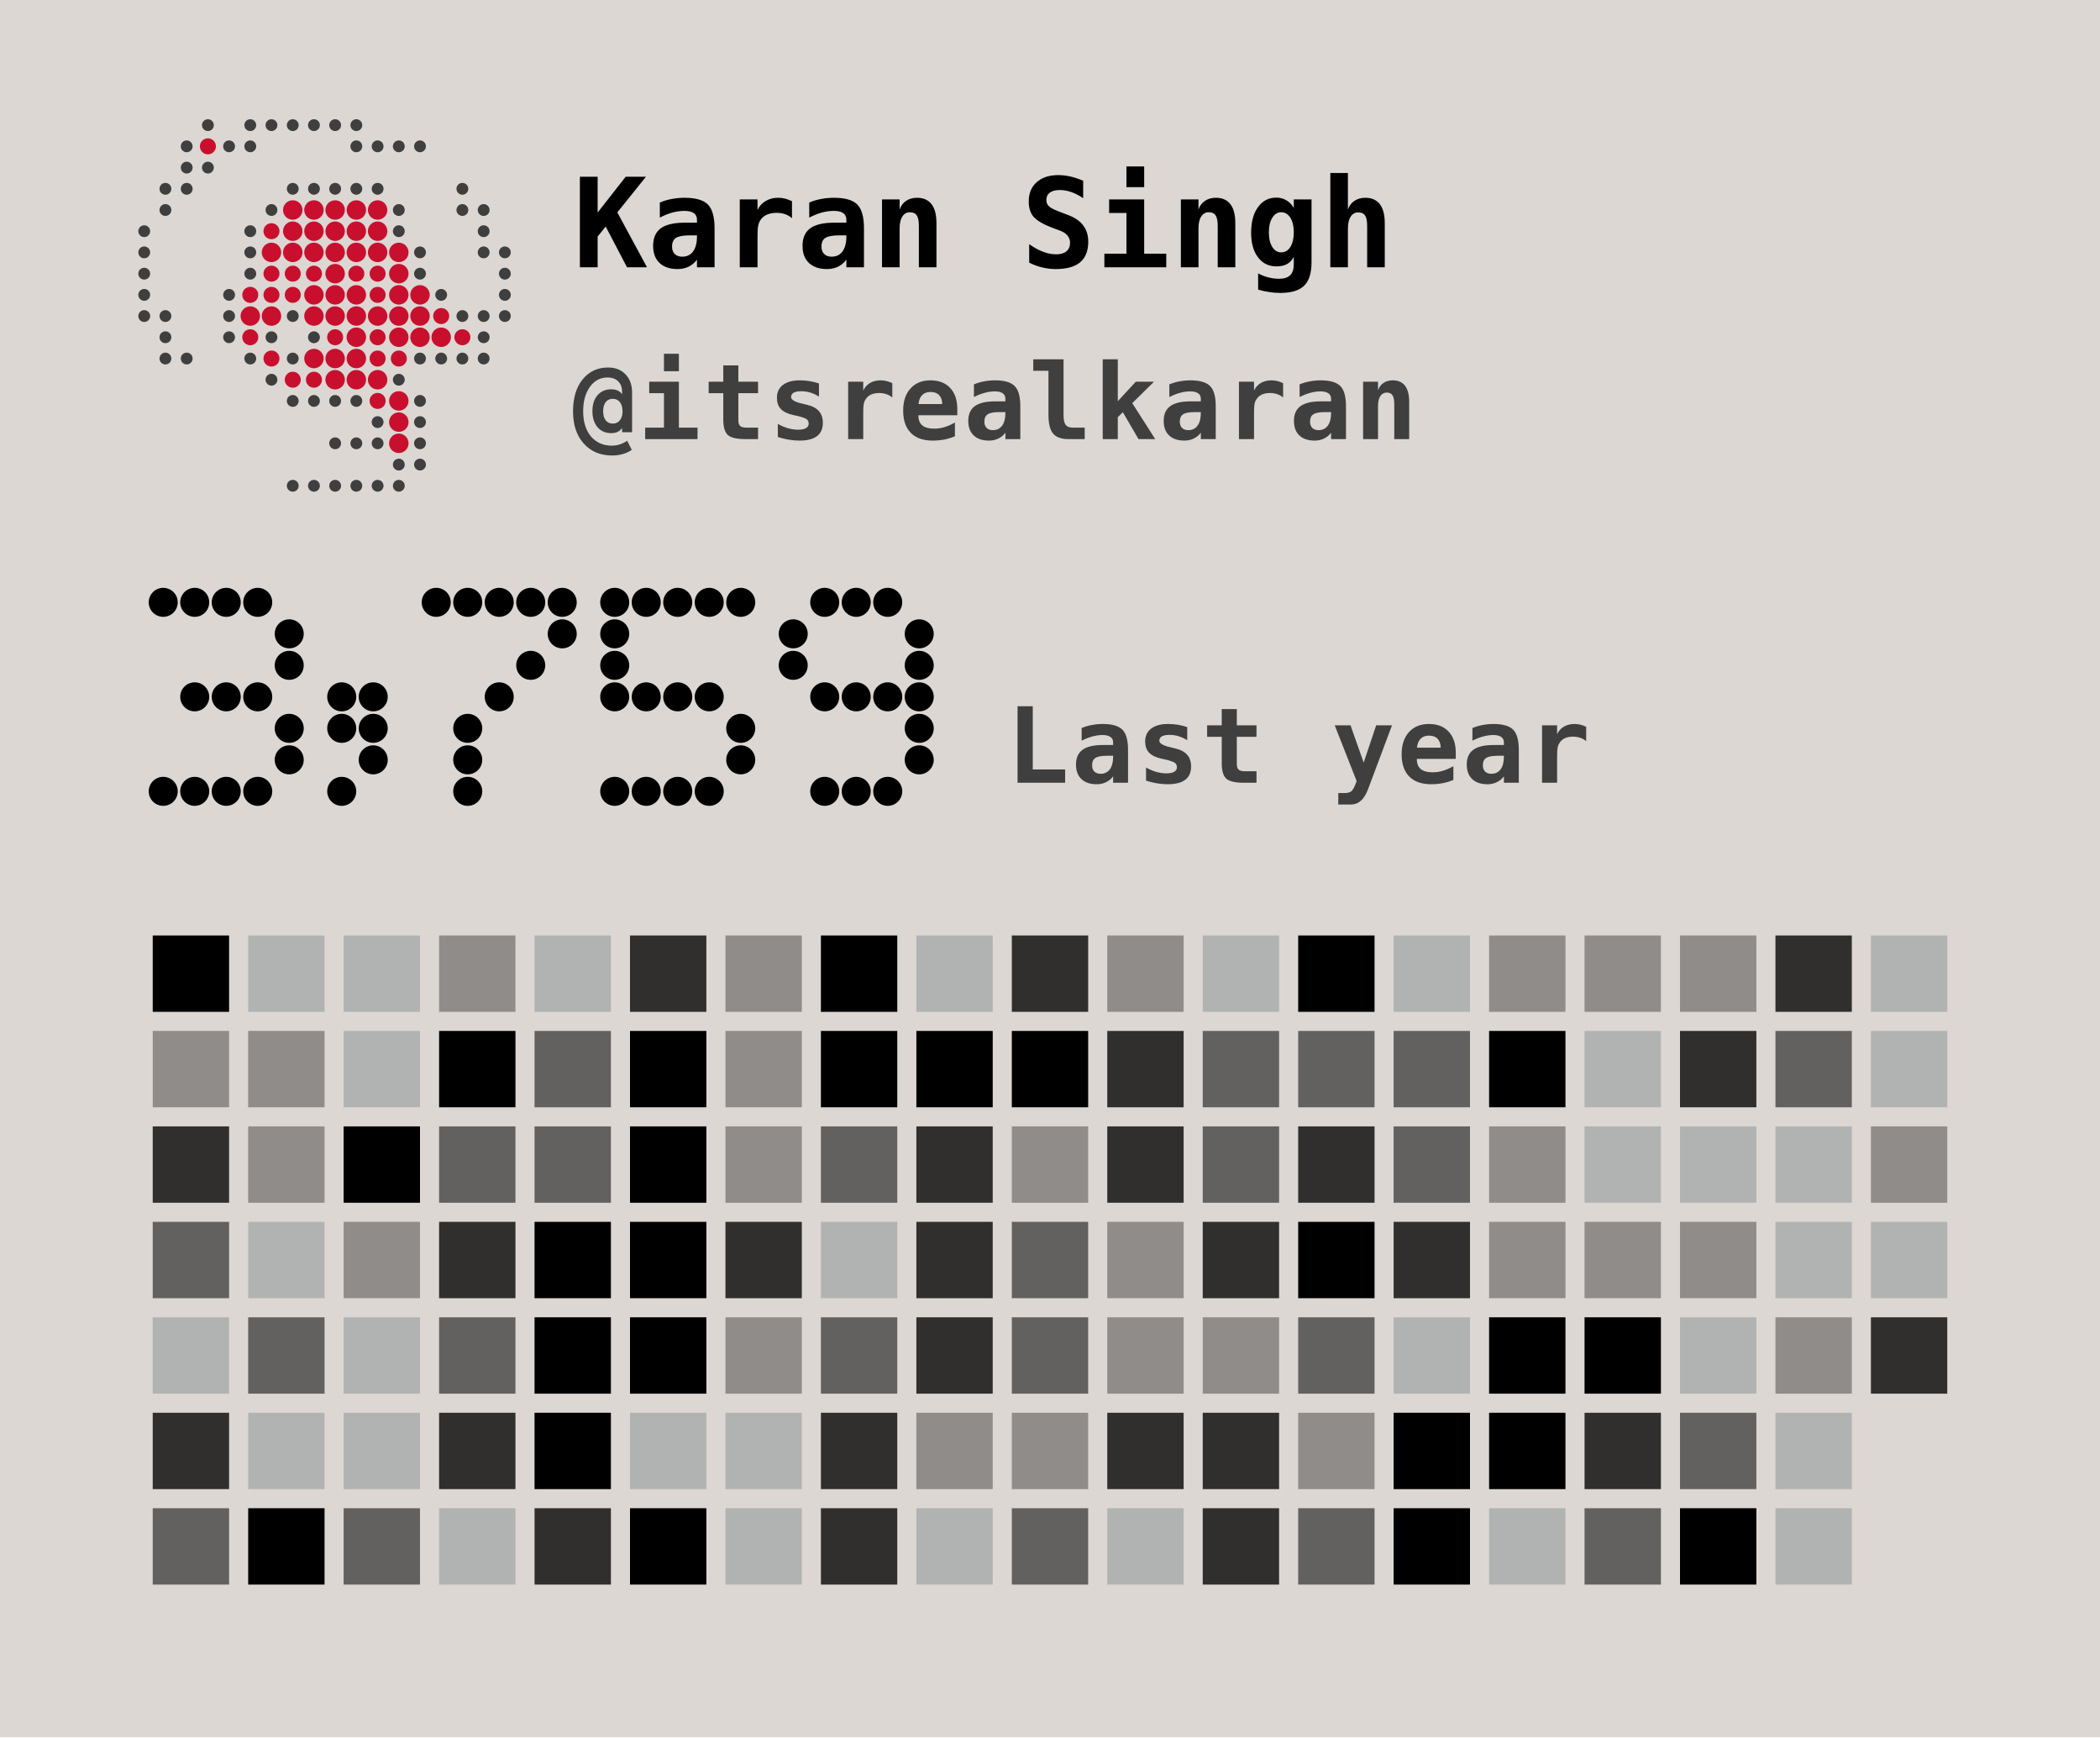
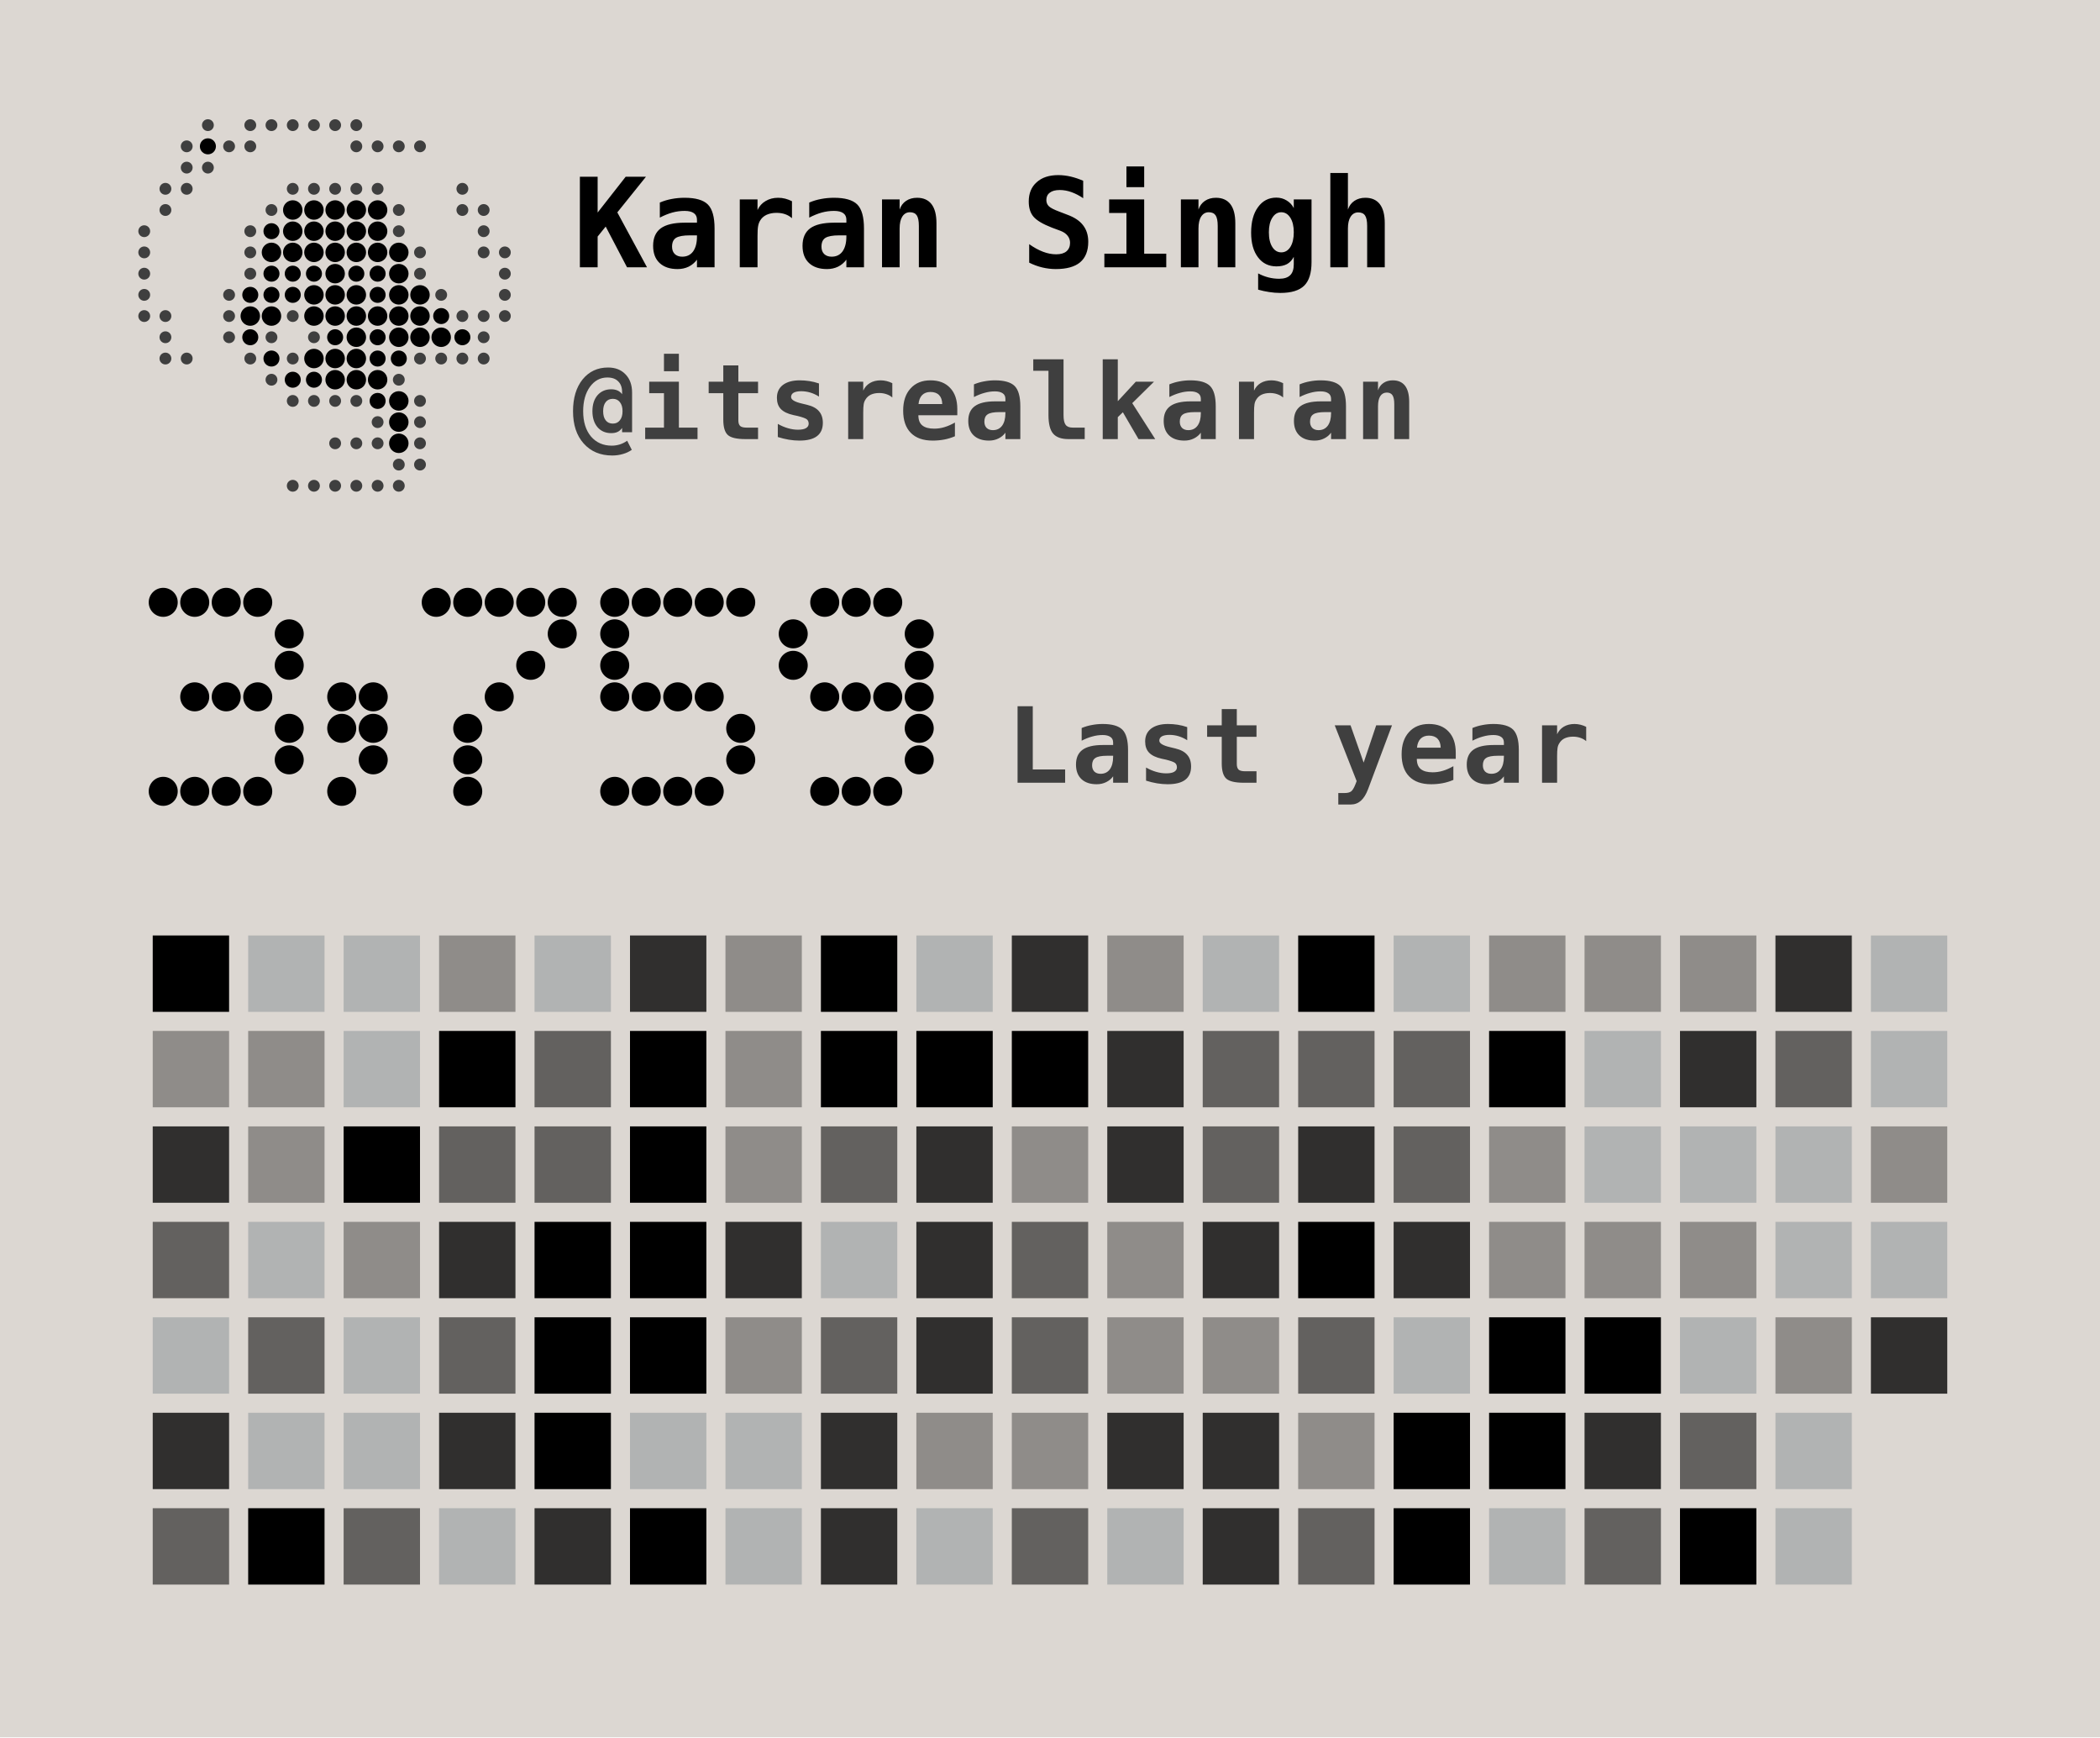
<svg xmlns="http://www.w3.org/2000/svg" width="220" height="182" viewBox="0 0 220 182" role="img">
  <rect width="220" height="182" fill="#DCD7D2" />
  <rect x="14" y="14" width="0" height="0" fill="#C8102E" />
  <circle cx="21.78" cy="13.11" r="0.62" fill="#3F3F3F" />
  <circle cx="26.22" cy="13.11" r="0.62" fill="#3F3F3F" />
  <circle cx="28.44" cy="13.11" r="0.62" fill="#3F3F3F" />
  <circle cx="30.67" cy="13.11" r="0.62" fill="#3F3F3F" />
  <circle cx="32.89" cy="13.11" r="0.62" fill="#3F3F3F" />
  <circle cx="35.11" cy="13.11" r="0.62" fill="#3F3F3F" />
  <circle cx="37.33" cy="13.11" r="0.62" fill="#3F3F3F" />
  <circle cx="19.56" cy="15.33" r="0.62" fill="#3F3F3F" />
-   <circle cx="21.78" cy="15.33" r="0.84" fill="#C8102E" />
+   <circle cx="21.78" cy="15.33" r="0.84" fill="#000000" />
  <circle cx="24.00" cy="15.33" r="0.62" fill="#3F3F3F" />
  <circle cx="26.22" cy="15.33" r="0.62" fill="#3F3F3F" />
  <circle cx="37.33" cy="15.33" r="0.62" fill="#3F3F3F" />
  <circle cx="39.56" cy="15.33" r="0.62" fill="#3F3F3F" />
  <circle cx="41.78" cy="15.33" r="0.62" fill="#3F3F3F" />
  <circle cx="44.00" cy="15.33" r="0.62" fill="#3F3F3F" />
  <circle cx="19.56" cy="17.56" r="0.62" fill="#3F3F3F" />
  <circle cx="21.78" cy="17.56" r="0.62" fill="#3F3F3F" />
  <circle cx="17.33" cy="19.78" r="0.62" fill="#3F3F3F" />
  <circle cx="19.56" cy="19.78" r="0.62" fill="#3F3F3F" />
  <circle cx="30.67" cy="19.78" r="0.62" fill="#3F3F3F" />
  <circle cx="32.89" cy="19.78" r="0.62" fill="#3F3F3F" />
  <circle cx="35.11" cy="19.78" r="0.62" fill="#3F3F3F" />
  <circle cx="37.33" cy="19.78" r="0.62" fill="#3F3F3F" />
  <circle cx="39.56" cy="19.78" r="0.62" fill="#3F3F3F" />
  <circle cx="48.44" cy="19.78" r="0.62" fill="#3F3F3F" />
  <circle cx="17.33" cy="22.00" r="0.62" fill="#3F3F3F" />
  <circle cx="28.44" cy="22.00" r="0.62" fill="#3F3F3F" />
-   <circle cx="30.67" cy="22.00" r="1.02" fill="#C8102E" />
-   <circle cx="32.89" cy="22.00" r="1.02" fill="#C8102E" />
-   <circle cx="35.11" cy="22.00" r="1.02" fill="#C8102E" />
-   <circle cx="37.33" cy="22.00" r="1.02" fill="#C8102E" />
-   <circle cx="39.56" cy="22.00" r="1.02" fill="#C8102E" />
+   <circle cx="30.67" cy="22.00" r="1.02" fill="#000000" />
+   <circle cx="32.89" cy="22.00" r="1.02" fill="#000000" />
+   <circle cx="35.11" cy="22.00" r="1.02" fill="#000000" />
+   <circle cx="37.33" cy="22.00" r="1.02" fill="#000000" />
+   <circle cx="39.56" cy="22.00" r="1.02" fill="#000000" />
  <circle cx="41.78" cy="22.00" r="0.62" fill="#3F3F3F" />
  <circle cx="48.44" cy="22.00" r="0.62" fill="#3F3F3F" />
  <circle cx="50.67" cy="22.00" r="0.62" fill="#3F3F3F" />
  <circle cx="15.11" cy="24.22" r="0.62" fill="#3F3F3F" />
  <circle cx="26.22" cy="24.22" r="0.62" fill="#3F3F3F" />
-   <circle cx="28.44" cy="24.22" r="0.84" fill="#C8102E" />
-   <circle cx="30.67" cy="24.22" r="1.02" fill="#C8102E" />
-   <circle cx="32.89" cy="24.22" r="1.02" fill="#C8102E" />
-   <circle cx="35.11" cy="24.22" r="1.02" fill="#C8102E" />
-   <circle cx="37.33" cy="24.22" r="1.02" fill="#C8102E" />
-   <circle cx="39.56" cy="24.22" r="1.02" fill="#C8102E" />
+   <circle cx="28.44" cy="24.22" r="0.84" fill="#000000" />
+   <circle cx="30.67" cy="24.22" r="1.02" fill="#000000" />
+   <circle cx="32.89" cy="24.22" r="1.02" fill="#000000" />
+   <circle cx="35.11" cy="24.22" r="1.02" fill="#000000" />
+   <circle cx="37.33" cy="24.22" r="1.02" fill="#000000" />
+   <circle cx="39.56" cy="24.22" r="1.02" fill="#000000" />
  <circle cx="41.78" cy="24.22" r="0.62" fill="#3F3F3F" />
  <circle cx="50.67" cy="24.22" r="0.62" fill="#3F3F3F" />
  <circle cx="15.11" cy="26.44" r="0.62" fill="#3F3F3F" />
  <circle cx="26.22" cy="26.44" r="0.62" fill="#3F3F3F" />
-   <circle cx="28.44" cy="26.44" r="1.02" fill="#C8102E" />
-   <circle cx="30.67" cy="26.44" r="1.02" fill="#C8102E" />
-   <circle cx="32.89" cy="26.44" r="1.02" fill="#C8102E" />
-   <circle cx="35.11" cy="26.44" r="1.02" fill="#C8102E" />
-   <circle cx="37.33" cy="26.44" r="1.02" fill="#C8102E" />
-   <circle cx="39.56" cy="26.44" r="1.02" fill="#C8102E" />
-   <circle cx="41.78" cy="26.44" r="1.02" fill="#C8102E" />
+   <circle cx="28.44" cy="26.44" r="1.02" fill="#000000" />
+   <circle cx="30.67" cy="26.44" r="1.02" fill="#000000" />
+   <circle cx="32.89" cy="26.44" r="1.02" fill="#000000" />
+   <circle cx="35.11" cy="26.44" r="1.02" fill="#000000" />
+   <circle cx="37.33" cy="26.44" r="1.02" fill="#000000" />
+   <circle cx="39.56" cy="26.44" r="1.02" fill="#000000" />
+   <circle cx="41.78" cy="26.44" r="1.02" fill="#000000" />
  <circle cx="44.00" cy="26.44" r="0.62" fill="#3F3F3F" />
  <circle cx="50.67" cy="26.44" r="0.62" fill="#3F3F3F" />
  <circle cx="52.89" cy="26.44" r="0.62" fill="#3F3F3F" />
  <circle cx="15.11" cy="28.67" r="0.62" fill="#3F3F3F" />
  <circle cx="26.22" cy="28.67" r="0.62" fill="#3F3F3F" />
-   <circle cx="28.44" cy="28.67" r="0.84" fill="#C8102E" />
-   <circle cx="30.67" cy="28.67" r="0.84" fill="#C8102E" />
-   <circle cx="32.89" cy="28.67" r="0.84" fill="#C8102E" />
-   <circle cx="35.11" cy="28.67" r="1.02" fill="#C8102E" />
-   <circle cx="37.33" cy="28.67" r="0.84" fill="#C8102E" />
-   <circle cx="39.56" cy="28.67" r="0.84" fill="#C8102E" />
-   <circle cx="41.78" cy="28.67" r="1.02" fill="#C8102E" />
+   <circle cx="28.44" cy="28.67" r="0.84" fill="#000000" />
+   <circle cx="30.67" cy="28.67" r="0.84" fill="#000000" />
+   <circle cx="32.89" cy="28.67" r="0.84" fill="#000000" />
+   <circle cx="35.11" cy="28.67" r="1.02" fill="#000000" />
+   <circle cx="37.33" cy="28.67" r="0.84" fill="#000000" />
+   <circle cx="39.56" cy="28.67" r="0.84" fill="#000000" />
+   <circle cx="41.78" cy="28.67" r="1.02" fill="#000000" />
  <circle cx="44.00" cy="28.67" r="0.62" fill="#3F3F3F" />
  <circle cx="52.89" cy="28.67" r="0.62" fill="#3F3F3F" />
  <circle cx="15.11" cy="30.89" r="0.62" fill="#3F3F3F" />
  <circle cx="24.00" cy="30.89" r="0.62" fill="#3F3F3F" />
-   <circle cx="26.22" cy="30.89" r="0.84" fill="#C8102E" />
-   <circle cx="28.44" cy="30.89" r="0.84" fill="#C8102E" />
-   <circle cx="30.67" cy="30.89" r="0.84" fill="#C8102E" />
-   <circle cx="32.89" cy="30.89" r="1.02" fill="#C8102E" />
-   <circle cx="35.11" cy="30.89" r="1.02" fill="#C8102E" />
-   <circle cx="37.33" cy="30.89" r="1.02" fill="#C8102E" />
-   <circle cx="39.56" cy="30.89" r="0.84" fill="#C8102E" />
-   <circle cx="41.78" cy="30.89" r="1.02" fill="#C8102E" />
-   <circle cx="44.00" cy="30.89" r="1.02" fill="#C8102E" />
+   <circle cx="26.22" cy="30.89" r="0.84" fill="#000000" />
+   <circle cx="28.44" cy="30.89" r="0.84" fill="#000000" />
+   <circle cx="30.67" cy="30.89" r="0.84" fill="#000000" />
+   <circle cx="32.89" cy="30.89" r="1.02" fill="#000000" />
+   <circle cx="35.11" cy="30.89" r="1.02" fill="#000000" />
+   <circle cx="37.33" cy="30.89" r="1.02" fill="#000000" />
+   <circle cx="39.56" cy="30.89" r="0.84" fill="#000000" />
+   <circle cx="41.78" cy="30.89" r="1.02" fill="#000000" />
+   <circle cx="44.00" cy="30.89" r="1.02" fill="#000000" />
  <circle cx="46.22" cy="30.89" r="0.62" fill="#3F3F3F" />
  <circle cx="52.89" cy="30.89" r="0.62" fill="#3F3F3F" />
  <circle cx="15.11" cy="33.11" r="0.62" fill="#3F3F3F" />
  <circle cx="17.33" cy="33.11" r="0.62" fill="#3F3F3F" />
  <circle cx="24.00" cy="33.11" r="0.62" fill="#3F3F3F" />
-   <circle cx="26.22" cy="33.11" r="1.02" fill="#C8102E" />
-   <circle cx="28.44" cy="33.11" r="1.02" fill="#C8102E" />
+   <circle cx="26.22" cy="33.11" r="1.02" fill="#000000" />
+   <circle cx="28.44" cy="33.11" r="1.02" fill="#000000" />
  <circle cx="30.67" cy="33.11" r="0.62" fill="#3F3F3F" />
-   <circle cx="32.89" cy="33.11" r="1.02" fill="#C8102E" />
-   <circle cx="35.11" cy="33.11" r="1.02" fill="#C8102E" />
-   <circle cx="37.33" cy="33.11" r="1.02" fill="#C8102E" />
-   <circle cx="39.56" cy="33.11" r="1.02" fill="#C8102E" />
-   <circle cx="41.78" cy="33.11" r="1.02" fill="#C8102E" />
-   <circle cx="44.00" cy="33.11" r="1.02" fill="#C8102E" />
-   <circle cx="46.22" cy="33.11" r="0.84" fill="#C8102E" />
+   <circle cx="32.89" cy="33.11" r="1.02" fill="#000000" />
+   <circle cx="35.11" cy="33.11" r="1.02" fill="#000000" />
+   <circle cx="37.33" cy="33.11" r="1.02" fill="#000000" />
+   <circle cx="39.56" cy="33.11" r="1.02" fill="#000000" />
+   <circle cx="41.78" cy="33.11" r="1.02" fill="#000000" />
+   <circle cx="44.00" cy="33.11" r="1.02" fill="#000000" />
+   <circle cx="46.22" cy="33.11" r="0.84" fill="#000000" />
  <circle cx="48.44" cy="33.11" r="0.62" fill="#3F3F3F" />
  <circle cx="50.67" cy="33.11" r="0.62" fill="#3F3F3F" />
  <circle cx="52.89" cy="33.11" r="0.62" fill="#3F3F3F" />
  <circle cx="17.33" cy="35.33" r="0.62" fill="#3F3F3F" />
  <circle cx="24.00" cy="35.33" r="0.62" fill="#3F3F3F" />
-   <circle cx="26.22" cy="35.33" r="0.84" fill="#C8102E" />
+   <circle cx="26.22" cy="35.33" r="0.84" fill="#000000" />
  <circle cx="28.44" cy="35.33" r="0.62" fill="#3F3F3F" />
  <circle cx="32.89" cy="35.33" r="0.62" fill="#3F3F3F" />
-   <circle cx="35.11" cy="35.33" r="0.84" fill="#C8102E" />
-   <circle cx="37.33" cy="35.33" r="1.02" fill="#C8102E" />
-   <circle cx="39.56" cy="35.33" r="0.84" fill="#C8102E" />
-   <circle cx="41.78" cy="35.33" r="1.02" fill="#C8102E" />
-   <circle cx="44.00" cy="35.33" r="1.02" fill="#C8102E" />
-   <circle cx="46.22" cy="35.33" r="1.02" fill="#C8102E" />
-   <circle cx="48.44" cy="35.33" r="0.84" fill="#C8102E" />
+   <circle cx="35.11" cy="35.33" r="0.84" fill="#000000" />
+   <circle cx="37.33" cy="35.33" r="1.02" fill="#000000" />
+   <circle cx="39.56" cy="35.33" r="0.84" fill="#000000" />
+   <circle cx="41.78" cy="35.33" r="1.02" fill="#000000" />
+   <circle cx="44.00" cy="35.33" r="1.02" fill="#000000" />
+   <circle cx="46.22" cy="35.33" r="1.02" fill="#000000" />
+   <circle cx="48.44" cy="35.33" r="0.84" fill="#000000" />
  <circle cx="50.67" cy="35.33" r="0.62" fill="#3F3F3F" />
  <circle cx="17.33" cy="37.56" r="0.62" fill="#3F3F3F" />
  <circle cx="19.56" cy="37.56" r="0.62" fill="#3F3F3F" />
  <circle cx="26.22" cy="37.56" r="0.62" fill="#3F3F3F" />
-   <circle cx="28.44" cy="37.56" r="0.84" fill="#C8102E" />
+   <circle cx="28.44" cy="37.56" r="0.84" fill="#000000" />
  <circle cx="30.67" cy="37.56" r="0.62" fill="#3F3F3F" />
-   <circle cx="32.89" cy="37.56" r="1.02" fill="#C8102E" />
-   <circle cx="35.11" cy="37.56" r="1.02" fill="#C8102E" />
-   <circle cx="37.33" cy="37.56" r="1.02" fill="#C8102E" />
-   <circle cx="39.56" cy="37.56" r="0.84" fill="#C8102E" />
-   <circle cx="41.78" cy="37.56" r="0.84" fill="#C8102E" />
+   <circle cx="32.89" cy="37.56" r="1.02" fill="#000000" />
+   <circle cx="35.11" cy="37.56" r="1.02" fill="#000000" />
+   <circle cx="37.33" cy="37.56" r="1.02" fill="#000000" />
+   <circle cx="39.56" cy="37.56" r="0.84" fill="#000000" />
+   <circle cx="41.78" cy="37.56" r="0.84" fill="#000000" />
  <circle cx="44.00" cy="37.56" r="0.62" fill="#3F3F3F" />
  <circle cx="46.22" cy="37.56" r="0.62" fill="#3F3F3F" />
  <circle cx="48.44" cy="37.56" r="0.62" fill="#3F3F3F" />
  <circle cx="50.67" cy="37.56" r="0.62" fill="#3F3F3F" />
  <circle cx="28.44" cy="39.78" r="0.62" fill="#3F3F3F" />
-   <circle cx="30.67" cy="39.78" r="0.84" fill="#C8102E" />
-   <circle cx="32.89" cy="39.78" r="0.84" fill="#C8102E" />
-   <circle cx="35.11" cy="39.78" r="1.02" fill="#C8102E" />
-   <circle cx="37.33" cy="39.78" r="1.02" fill="#C8102E" />
-   <circle cx="39.56" cy="39.78" r="1.02" fill="#C8102E" />
+   <circle cx="30.67" cy="39.78" r="0.84" fill="#000000" />
+   <circle cx="32.89" cy="39.78" r="0.84" fill="#000000" />
+   <circle cx="35.11" cy="39.78" r="1.02" fill="#000000" />
+   <circle cx="37.33" cy="39.78" r="1.02" fill="#000000" />
+   <circle cx="39.56" cy="39.78" r="1.02" fill="#000000" />
  <circle cx="41.78" cy="39.78" r="0.62" fill="#3F3F3F" />
  <circle cx="30.67" cy="42.00" r="0.62" fill="#3F3F3F" />
  <circle cx="32.89" cy="42.00" r="0.62" fill="#3F3F3F" />
  <circle cx="35.11" cy="42.00" r="0.62" fill="#3F3F3F" />
  <circle cx="37.33" cy="42.00" r="0.62" fill="#3F3F3F" />
-   <circle cx="39.56" cy="42.00" r="0.84" fill="#C8102E" />
-   <circle cx="41.78" cy="42.00" r="1.02" fill="#C8102E" />
+   <circle cx="39.56" cy="42.00" r="0.84" fill="#000000" />
+   <circle cx="41.78" cy="42.00" r="1.02" fill="#000000" />
  <circle cx="44.00" cy="42.00" r="0.62" fill="#3F3F3F" />
  <circle cx="39.56" cy="44.22" r="0.62" fill="#3F3F3F" />
-   <circle cx="41.78" cy="44.22" r="1.02" fill="#C8102E" />
+   <circle cx="41.78" cy="44.22" r="1.02" fill="#000000" />
  <circle cx="44.00" cy="44.22" r="0.62" fill="#3F3F3F" />
  <circle cx="35.11" cy="46.44" r="0.62" fill="#3F3F3F" />
  <circle cx="37.33" cy="46.44" r="0.62" fill="#3F3F3F" />
  <circle cx="39.56" cy="46.44" r="0.62" fill="#3F3F3F" />
-   <circle cx="41.78" cy="46.44" r="1.02" fill="#C8102E" />
+   <circle cx="41.78" cy="46.44" r="1.02" fill="#000000" />
  <circle cx="44.00" cy="46.44" r="0.62" fill="#3F3F3F" />
  <circle cx="41.78" cy="48.67" r="0.62" fill="#3F3F3F" />
  <circle cx="44.00" cy="48.67" r="0.62" fill="#3F3F3F" />
  <circle cx="30.67" cy="50.89" r="0.62" fill="#3F3F3F" />
  <circle cx="32.89" cy="50.89" r="0.62" fill="#3F3F3F" />
  <circle cx="35.11" cy="50.89" r="0.62" fill="#3F3F3F" />
  <circle cx="37.33" cy="50.89" r="0.62" fill="#3F3F3F" />
  <circle cx="39.56" cy="50.89" r="0.62" fill="#3F3F3F" />
  <circle cx="41.78" cy="50.89" r="0.62" fill="#3F3F3F" />
  <text x="60" y="28" fill="#000000" text-anchor="start" font-family="ui-monospace, Geist Mono, monospace" font-weight="700" font-size="13" letter-spacing="0" dominant-baseline="auto">Karan Singh</text>
  <text x="60" y="46" fill="#3F3F3F" text-anchor="start" font-family="ui-monospace, Geist Mono, monospace" font-weight="700" font-size="11" letter-spacing="0.2" dominant-baseline="auto">@itsrealkaran</text>
  <circle cx="17.1" cy="63.1" r="1.52" fill="#000000" />
  <circle cx="20.4" cy="63.1" r="1.52" fill="#000000" />
  <circle cx="23.7" cy="63.1" r="1.52" fill="#000000" />
  <circle cx="27.0" cy="63.1" r="1.52" fill="#000000" />
  <circle cx="30.3" cy="66.4" r="1.52" fill="#000000" />
  <circle cx="30.3" cy="69.7" r="1.52" fill="#000000" />
  <circle cx="20.4" cy="73.0" r="1.52" fill="#000000" />
  <circle cx="23.7" cy="73.0" r="1.52" fill="#000000" />
  <circle cx="27.0" cy="73.0" r="1.52" fill="#000000" />
  <circle cx="30.3" cy="76.3" r="1.52" fill="#000000" />
  <circle cx="30.3" cy="79.6" r="1.52" fill="#000000" />
  <circle cx="17.1" cy="82.9" r="1.52" fill="#000000" />
  <circle cx="20.4" cy="82.9" r="1.52" fill="#000000" />
  <circle cx="23.7" cy="82.9" r="1.52" fill="#000000" />
  <circle cx="27.0" cy="82.9" r="1.52" fill="#000000" />
  <circle cx="35.8" cy="73.0" r="1.52" fill="#000000" />
  <circle cx="39.1" cy="73.0" r="1.52" fill="#000000" />
  <circle cx="35.8" cy="76.3" r="1.52" fill="#000000" />
  <circle cx="39.1" cy="76.3" r="1.52" fill="#000000" />
  <circle cx="39.1" cy="79.6" r="1.52" fill="#000000" />
  <circle cx="35.8" cy="82.9" r="1.52" fill="#000000" />
  <circle cx="45.7" cy="63.1" r="1.52" fill="#000000" />
  <circle cx="49.0" cy="63.1" r="1.52" fill="#000000" />
  <circle cx="52.3" cy="63.1" r="1.52" fill="#000000" />
  <circle cx="55.6" cy="63.1" r="1.52" fill="#000000" />
  <circle cx="58.9" cy="63.1" r="1.52" fill="#000000" />
  <circle cx="58.9" cy="66.4" r="1.52" fill="#000000" />
  <circle cx="55.6" cy="69.7" r="1.52" fill="#000000" />
  <circle cx="52.3" cy="73.0" r="1.52" fill="#000000" />
  <circle cx="49.0" cy="76.3" r="1.52" fill="#000000" />
  <circle cx="49.0" cy="79.6" r="1.52" fill="#000000" />
  <circle cx="49.0" cy="82.9" r="1.52" fill="#000000" />
  <circle cx="64.4" cy="63.1" r="1.52" fill="#000000" />
  <circle cx="67.7" cy="63.1" r="1.52" fill="#000000" />
  <circle cx="71.0" cy="63.1" r="1.52" fill="#000000" />
  <circle cx="74.3" cy="63.1" r="1.52" fill="#000000" />
  <circle cx="77.6" cy="63.1" r="1.52" fill="#000000" />
  <circle cx="64.4" cy="66.4" r="1.52" fill="#000000" />
  <circle cx="64.4" cy="69.7" r="1.52" fill="#000000" />
  <circle cx="64.4" cy="73.0" r="1.52" fill="#000000" />
  <circle cx="67.7" cy="73.0" r="1.52" fill="#000000" />
  <circle cx="71.0" cy="73.0" r="1.52" fill="#000000" />
  <circle cx="74.3" cy="73.0" r="1.52" fill="#000000" />
  <circle cx="77.6" cy="76.3" r="1.52" fill="#000000" />
  <circle cx="77.6" cy="79.6" r="1.52" fill="#000000" />
  <circle cx="64.4" cy="82.9" r="1.52" fill="#000000" />
  <circle cx="67.7" cy="82.9" r="1.52" fill="#000000" />
  <circle cx="71.0" cy="82.9" r="1.52" fill="#000000" />
  <circle cx="74.3" cy="82.9" r="1.52" fill="#000000" />
  <circle cx="86.4" cy="63.1" r="1.52" fill="#000000" />
  <circle cx="89.7" cy="63.1" r="1.52" fill="#000000" />
  <circle cx="93.0" cy="63.1" r="1.52" fill="#000000" />
  <circle cx="83.1" cy="66.4" r="1.52" fill="#000000" />
  <circle cx="96.3" cy="66.4" r="1.52" fill="#000000" />
  <circle cx="83.1" cy="69.7" r="1.52" fill="#000000" />
  <circle cx="96.3" cy="69.7" r="1.52" fill="#000000" />
  <circle cx="86.4" cy="73.0" r="1.52" fill="#000000" />
  <circle cx="89.7" cy="73.0" r="1.52" fill="#000000" />
  <circle cx="93.0" cy="73.0" r="1.52" fill="#000000" />
  <circle cx="96.3" cy="73.0" r="1.52" fill="#000000" />
  <circle cx="96.3" cy="76.3" r="1.52" fill="#000000" />
  <circle cx="96.3" cy="79.6" r="1.52" fill="#000000" />
  <circle cx="86.4" cy="82.9" r="1.52" fill="#000000" />
  <circle cx="89.7" cy="82.9" r="1.52" fill="#000000" />
  <circle cx="93.0" cy="82.9" r="1.52" fill="#000000" />
  <text x="105.4" y="82.0" fill="#3F3F3F" text-anchor="start" font-family="ui-monospace, Geist Mono, monospace" font-weight="700" font-size="11" letter-spacing="0.2" dominant-baseline="auto">Last year</text>
  <rect x="16" y="98" width="8" height="8" fill="#000000" />
  <rect x="16" y="108" width="8" height="8" fill="#000000" opacity="0.35" />
  <rect x="16" y="118" width="8" height="8" fill="#000000" opacity="0.78" />
  <rect x="16" y="128" width="8" height="8" fill="#000000" opacity="0.55" />
  <rect x="16" y="138" width="8" height="8" fill="#B1B3B3" />
  <rect x="16" y="148" width="8" height="8" fill="#000000" opacity="0.78" />
  <rect x="16" y="158" width="8" height="8" fill="#000000" opacity="0.55" />
  <rect x="26" y="98" width="8" height="8" fill="#B1B3B3" />
  <rect x="26" y="108" width="8" height="8" fill="#000000" opacity="0.35" />
  <rect x="26" y="118" width="8" height="8" fill="#000000" opacity="0.35" />
  <rect x="26" y="128" width="8" height="8" fill="#B1B3B3" />
  <rect x="26" y="138" width="8" height="8" fill="#000000" opacity="0.55" />
  <rect x="26" y="148" width="8" height="8" fill="#B1B3B3" />
  <rect x="26" y="158" width="8" height="8" fill="#000000" />
  <rect x="36" y="98" width="8" height="8" fill="#B1B3B3" />
  <rect x="36" y="108" width="8" height="8" fill="#B1B3B3" />
  <rect x="36" y="118" width="8" height="8" fill="#000000" />
  <rect x="36" y="128" width="8" height="8" fill="#000000" opacity="0.35" />
  <rect x="36" y="138" width="8" height="8" fill="#B1B3B3" />
  <rect x="36" y="148" width="8" height="8" fill="#B1B3B3" />
  <rect x="36" y="158" width="8" height="8" fill="#000000" opacity="0.55" />
  <rect x="46" y="98" width="8" height="8" fill="#000000" opacity="0.35" />
  <rect x="46" y="108" width="8" height="8" fill="#000000" />
  <rect x="46" y="118" width="8" height="8" fill="#000000" opacity="0.55" />
  <rect x="46" y="128" width="8" height="8" fill="#000000" opacity="0.78" />
  <rect x="46" y="138" width="8" height="8" fill="#000000" opacity="0.55" />
  <rect x="46" y="148" width="8" height="8" fill="#000000" opacity="0.78" />
  <rect x="46" y="158" width="8" height="8" fill="#B1B3B3" />
  <rect x="56" y="98" width="8" height="8" fill="#B1B3B3" />
  <rect x="56" y="108" width="8" height="8" fill="#000000" opacity="0.55" />
  <rect x="56" y="118" width="8" height="8" fill="#000000" opacity="0.55" />
  <rect x="56" y="128" width="8" height="8" fill="#000000" />
  <rect x="56" y="138" width="8" height="8" fill="#000000" />
  <rect x="56" y="148" width="8" height="8" fill="#000000" />
  <rect x="56" y="158" width="8" height="8" fill="#000000" opacity="0.78" />
  <rect x="66" y="98" width="8" height="8" fill="#000000" opacity="0.78" />
  <rect x="66" y="108" width="8" height="8" fill="#000000" />
  <rect x="66" y="118" width="8" height="8" fill="#000000" />
  <rect x="66" y="128" width="8" height="8" fill="#000000" />
  <rect x="66" y="138" width="8" height="8" fill="#000000" />
  <rect x="66" y="148" width="8" height="8" fill="#B1B3B3" />
  <rect x="66" y="158" width="8" height="8" fill="#000000" />
  <rect x="76" y="98" width="8" height="8" fill="#000000" opacity="0.35" />
  <rect x="76" y="108" width="8" height="8" fill="#000000" opacity="0.35" />
  <rect x="76" y="118" width="8" height="8" fill="#000000" opacity="0.35" />
  <rect x="76" y="128" width="8" height="8" fill="#000000" opacity="0.78" />
  <rect x="76" y="138" width="8" height="8" fill="#000000" opacity="0.35" />
  <rect x="76" y="148" width="8" height="8" fill="#B1B3B3" />
  <rect x="76" y="158" width="8" height="8" fill="#B1B3B3" />
  <rect x="86" y="98" width="8" height="8" fill="#000000" />
  <rect x="86" y="108" width="8" height="8" fill="#000000" />
  <rect x="86" y="118" width="8" height="8" fill="#000000" opacity="0.55" />
  <rect x="86" y="128" width="8" height="8" fill="#B1B3B3" />
  <rect x="86" y="138" width="8" height="8" fill="#000000" opacity="0.55" />
  <rect x="86" y="148" width="8" height="8" fill="#000000" opacity="0.78" />
  <rect x="86" y="158" width="8" height="8" fill="#000000" opacity="0.78" />
  <rect x="96" y="98" width="8" height="8" fill="#B1B3B3" />
  <rect x="96" y="108" width="8" height="8" fill="#000000" />
  <rect x="96" y="118" width="8" height="8" fill="#000000" opacity="0.78" />
  <rect x="96" y="128" width="8" height="8" fill="#000000" opacity="0.78" />
  <rect x="96" y="138" width="8" height="8" fill="#000000" opacity="0.78" />
  <rect x="96" y="148" width="8" height="8" fill="#000000" opacity="0.35" />
  <rect x="96" y="158" width="8" height="8" fill="#B1B3B3" />
  <rect x="106" y="98" width="8" height="8" fill="#000000" opacity="0.78" />
  <rect x="106" y="108" width="8" height="8" fill="#000000" />
  <rect x="106" y="118" width="8" height="8" fill="#000000" opacity="0.35" />
  <rect x="106" y="128" width="8" height="8" fill="#000000" opacity="0.55" />
  <rect x="106" y="138" width="8" height="8" fill="#000000" opacity="0.55" />
  <rect x="106" y="148" width="8" height="8" fill="#000000" opacity="0.35" />
  <rect x="106" y="158" width="8" height="8" fill="#000000" opacity="0.55" />
  <rect x="116" y="98" width="8" height="8" fill="#000000" opacity="0.35" />
  <rect x="116" y="108" width="8" height="8" fill="#000000" opacity="0.78" />
  <rect x="116" y="118" width="8" height="8" fill="#000000" opacity="0.78" />
  <rect x="116" y="128" width="8" height="8" fill="#000000" opacity="0.35" />
  <rect x="116" y="138" width="8" height="8" fill="#000000" opacity="0.35" />
  <rect x="116" y="148" width="8" height="8" fill="#000000" opacity="0.78" />
  <rect x="116" y="158" width="8" height="8" fill="#B1B3B3" />
  <rect x="126" y="98" width="8" height="8" fill="#B1B3B3" />
  <rect x="126" y="108" width="8" height="8" fill="#000000" opacity="0.55" />
  <rect x="126" y="118" width="8" height="8" fill="#000000" opacity="0.55" />
  <rect x="126" y="128" width="8" height="8" fill="#000000" opacity="0.78" />
  <rect x="126" y="138" width="8" height="8" fill="#000000" opacity="0.35" />
  <rect x="126" y="148" width="8" height="8" fill="#000000" opacity="0.78" />
  <rect x="126" y="158" width="8" height="8" fill="#000000" opacity="0.78" />
  <rect x="136" y="98" width="8" height="8" fill="#000000" />
  <rect x="136" y="108" width="8" height="8" fill="#000000" opacity="0.55" />
  <rect x="136" y="118" width="8" height="8" fill="#000000" opacity="0.78" />
  <rect x="136" y="128" width="8" height="8" fill="#000000" />
  <rect x="136" y="138" width="8" height="8" fill="#000000" opacity="0.55" />
  <rect x="136" y="148" width="8" height="8" fill="#000000" opacity="0.35" />
  <rect x="136" y="158" width="8" height="8" fill="#000000" opacity="0.55" />
  <rect x="146" y="98" width="8" height="8" fill="#B1B3B3" />
  <rect x="146" y="108" width="8" height="8" fill="#000000" opacity="0.55" />
  <rect x="146" y="118" width="8" height="8" fill="#000000" opacity="0.55" />
  <rect x="146" y="128" width="8" height="8" fill="#000000" opacity="0.78" />
  <rect x="146" y="138" width="8" height="8" fill="#B1B3B3" />
  <rect x="146" y="148" width="8" height="8" fill="#000000" />
  <rect x="146" y="158" width="8" height="8" fill="#000000" />
  <rect x="156" y="98" width="8" height="8" fill="#000000" opacity="0.35" />
  <rect x="156" y="108" width="8" height="8" fill="#000000" />
  <rect x="156" y="118" width="8" height="8" fill="#000000" opacity="0.35" />
  <rect x="156" y="128" width="8" height="8" fill="#000000" opacity="0.35" />
  <rect x="156" y="138" width="8" height="8" fill="#000000" />
  <rect x="156" y="148" width="8" height="8" fill="#000000" />
  <rect x="156" y="158" width="8" height="8" fill="#B1B3B3" />
  <rect x="166" y="98" width="8" height="8" fill="#000000" opacity="0.35" />
  <rect x="166" y="108" width="8" height="8" fill="#B1B3B3" />
  <rect x="166" y="118" width="8" height="8" fill="#B1B3B3" />
  <rect x="166" y="128" width="8" height="8" fill="#000000" opacity="0.35" />
  <rect x="166" y="138" width="8" height="8" fill="#000000" />
  <rect x="166" y="148" width="8" height="8" fill="#000000" opacity="0.78" />
  <rect x="166" y="158" width="8" height="8" fill="#000000" opacity="0.55" />
  <rect x="176" y="98" width="8" height="8" fill="#000000" opacity="0.35" />
  <rect x="176" y="108" width="8" height="8" fill="#000000" opacity="0.78" />
  <rect x="176" y="118" width="8" height="8" fill="#B1B3B3" />
  <rect x="176" y="128" width="8" height="8" fill="#000000" opacity="0.35" />
  <rect x="176" y="138" width="8" height="8" fill="#B1B3B3" />
  <rect x="176" y="148" width="8" height="8" fill="#000000" opacity="0.55" />
  <rect x="176" y="158" width="8" height="8" fill="#000000" />
  <rect x="186" y="98" width="8" height="8" fill="#000000" opacity="0.78" />
  <rect x="186" y="108" width="8" height="8" fill="#000000" opacity="0.55" />
  <rect x="186" y="118" width="8" height="8" fill="#B1B3B3" />
  <rect x="186" y="128" width="8" height="8" fill="#B1B3B3" />
  <rect x="186" y="138" width="8" height="8" fill="#000000" opacity="0.35" />
  <rect x="186" y="148" width="8" height="8" fill="#B1B3B3" />
  <rect x="186" y="158" width="8" height="8" fill="#B1B3B3" />
  <rect x="196" y="98" width="8" height="8" fill="#B1B3B3" />
  <rect x="196" y="108" width="8" height="8" fill="#B1B3B3" />
  <rect x="196" y="118" width="8" height="8" fill="#000000" opacity="0.35" />
  <rect x="196" y="128" width="8" height="8" fill="#B1B3B3" />
  <rect x="196" y="138" width="8" height="8" fill="#000000" opacity="0.78" />
</svg>
